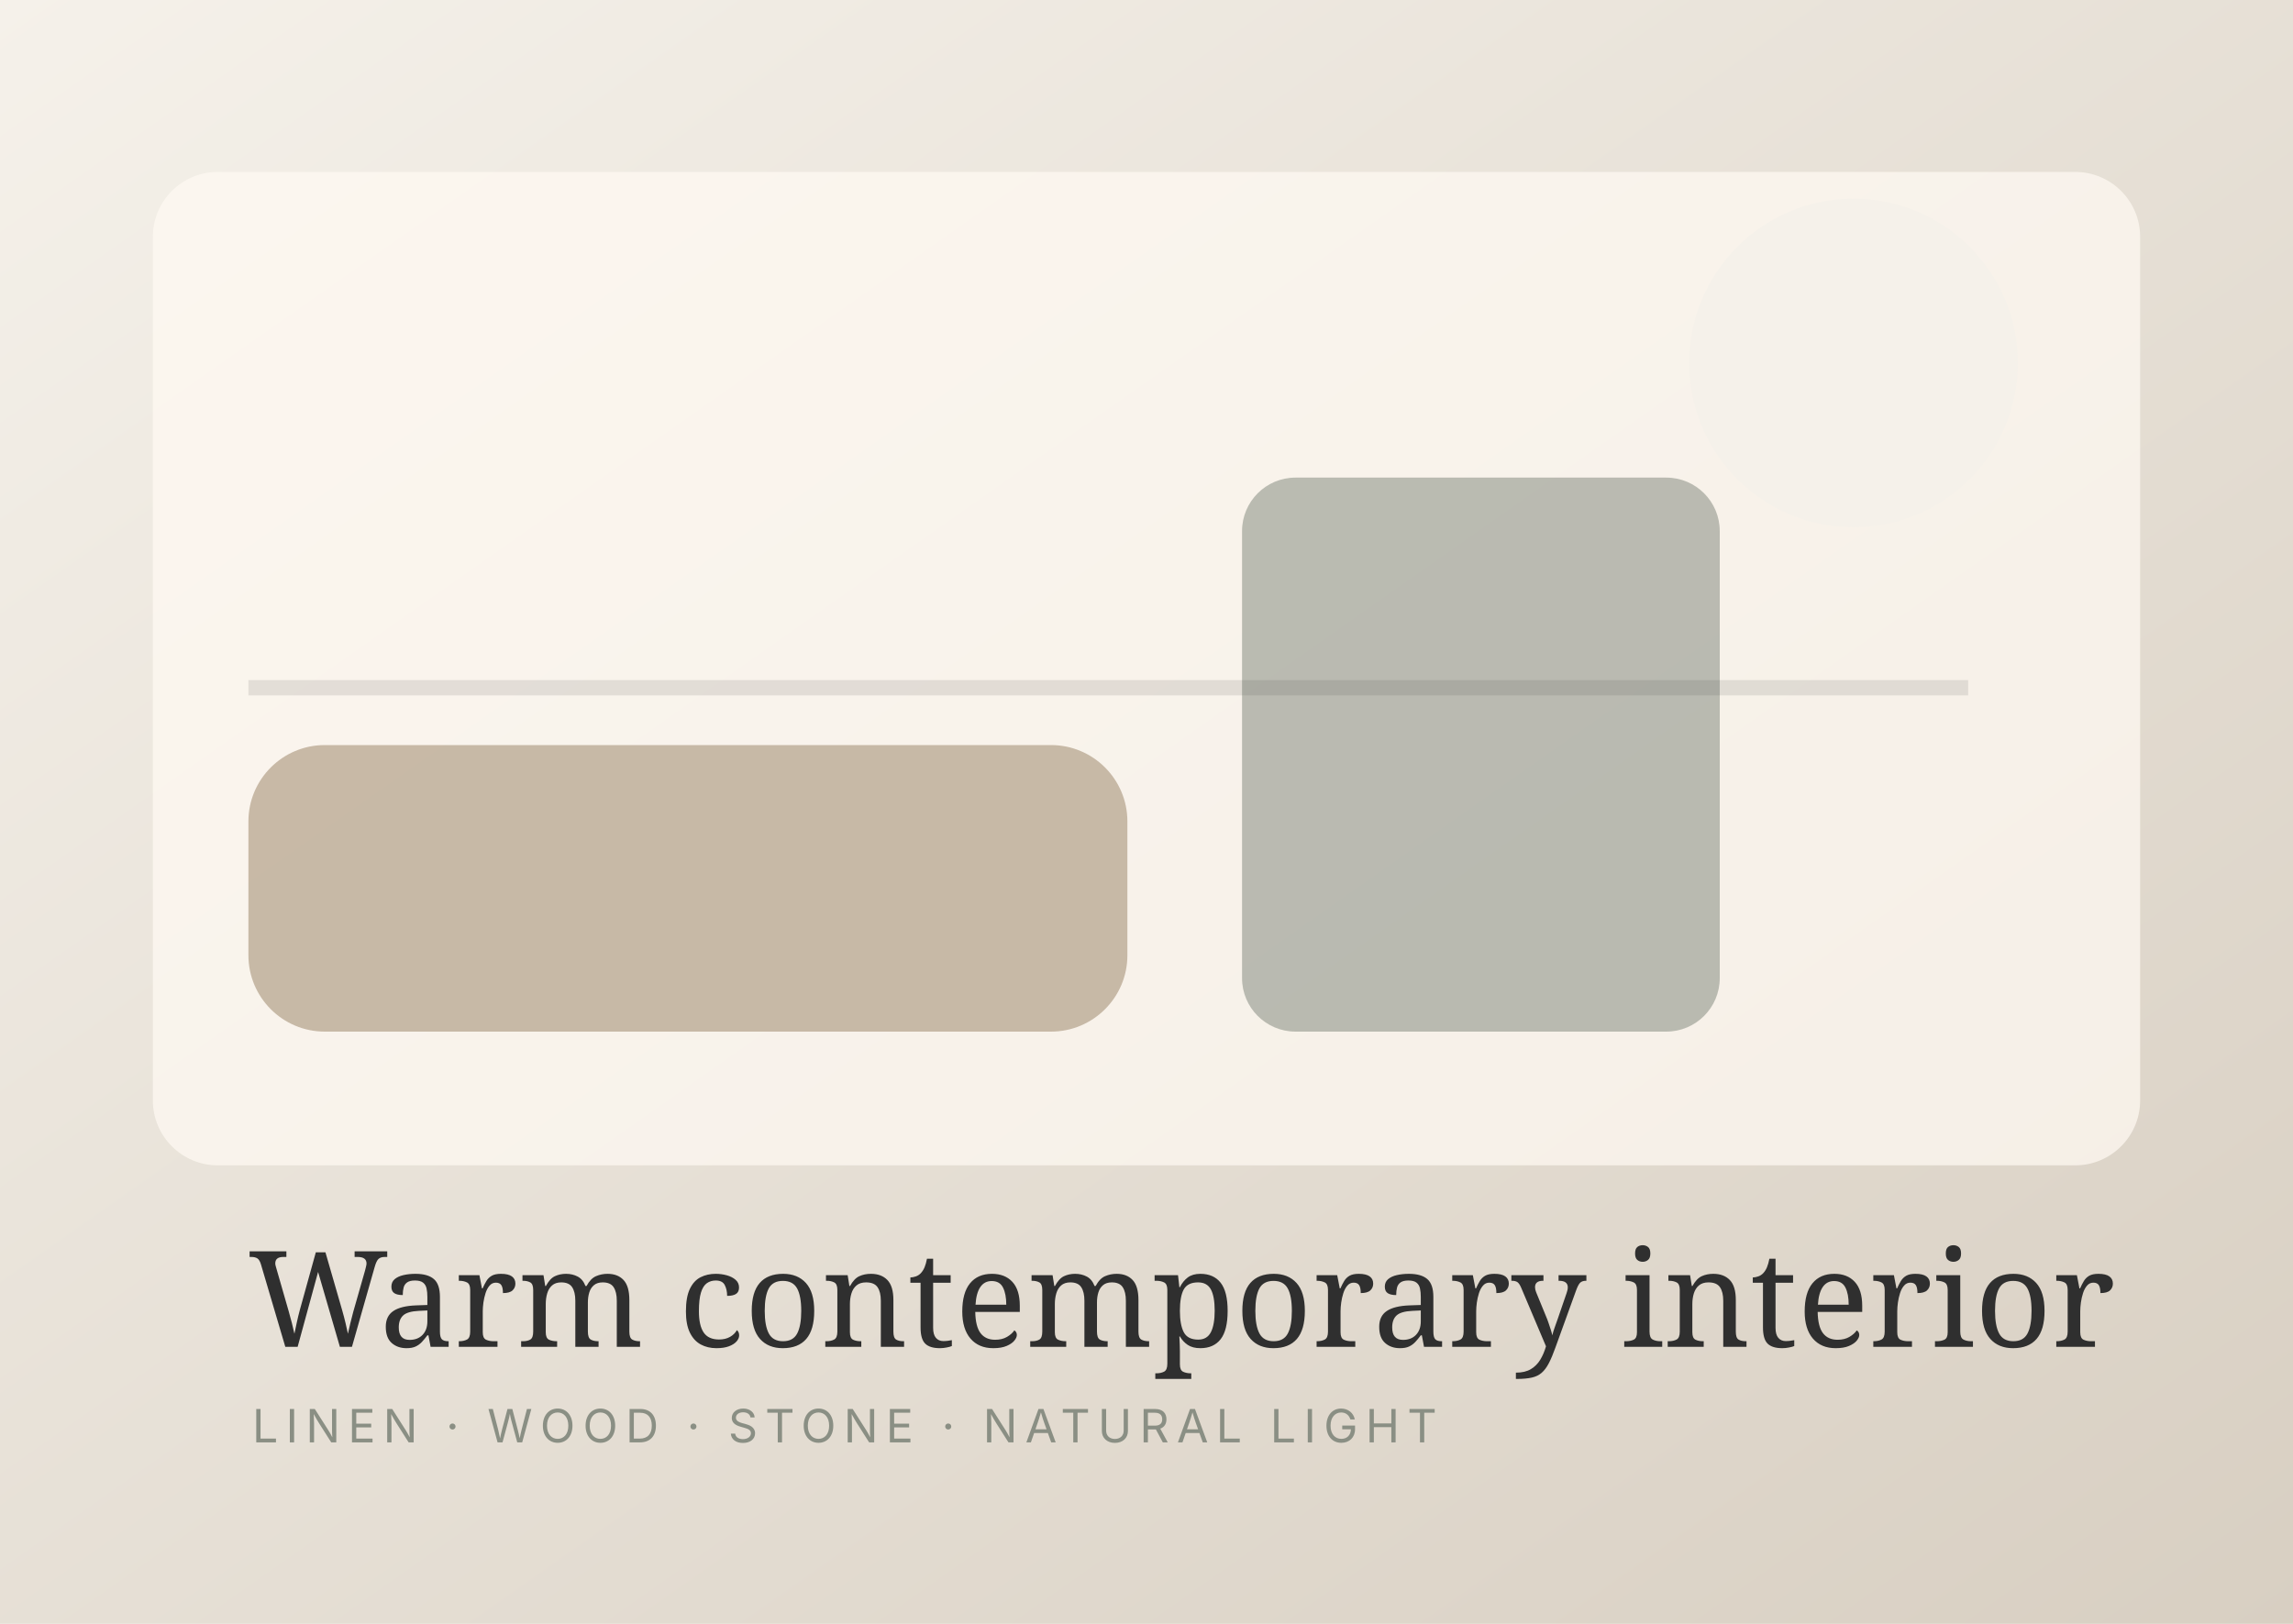
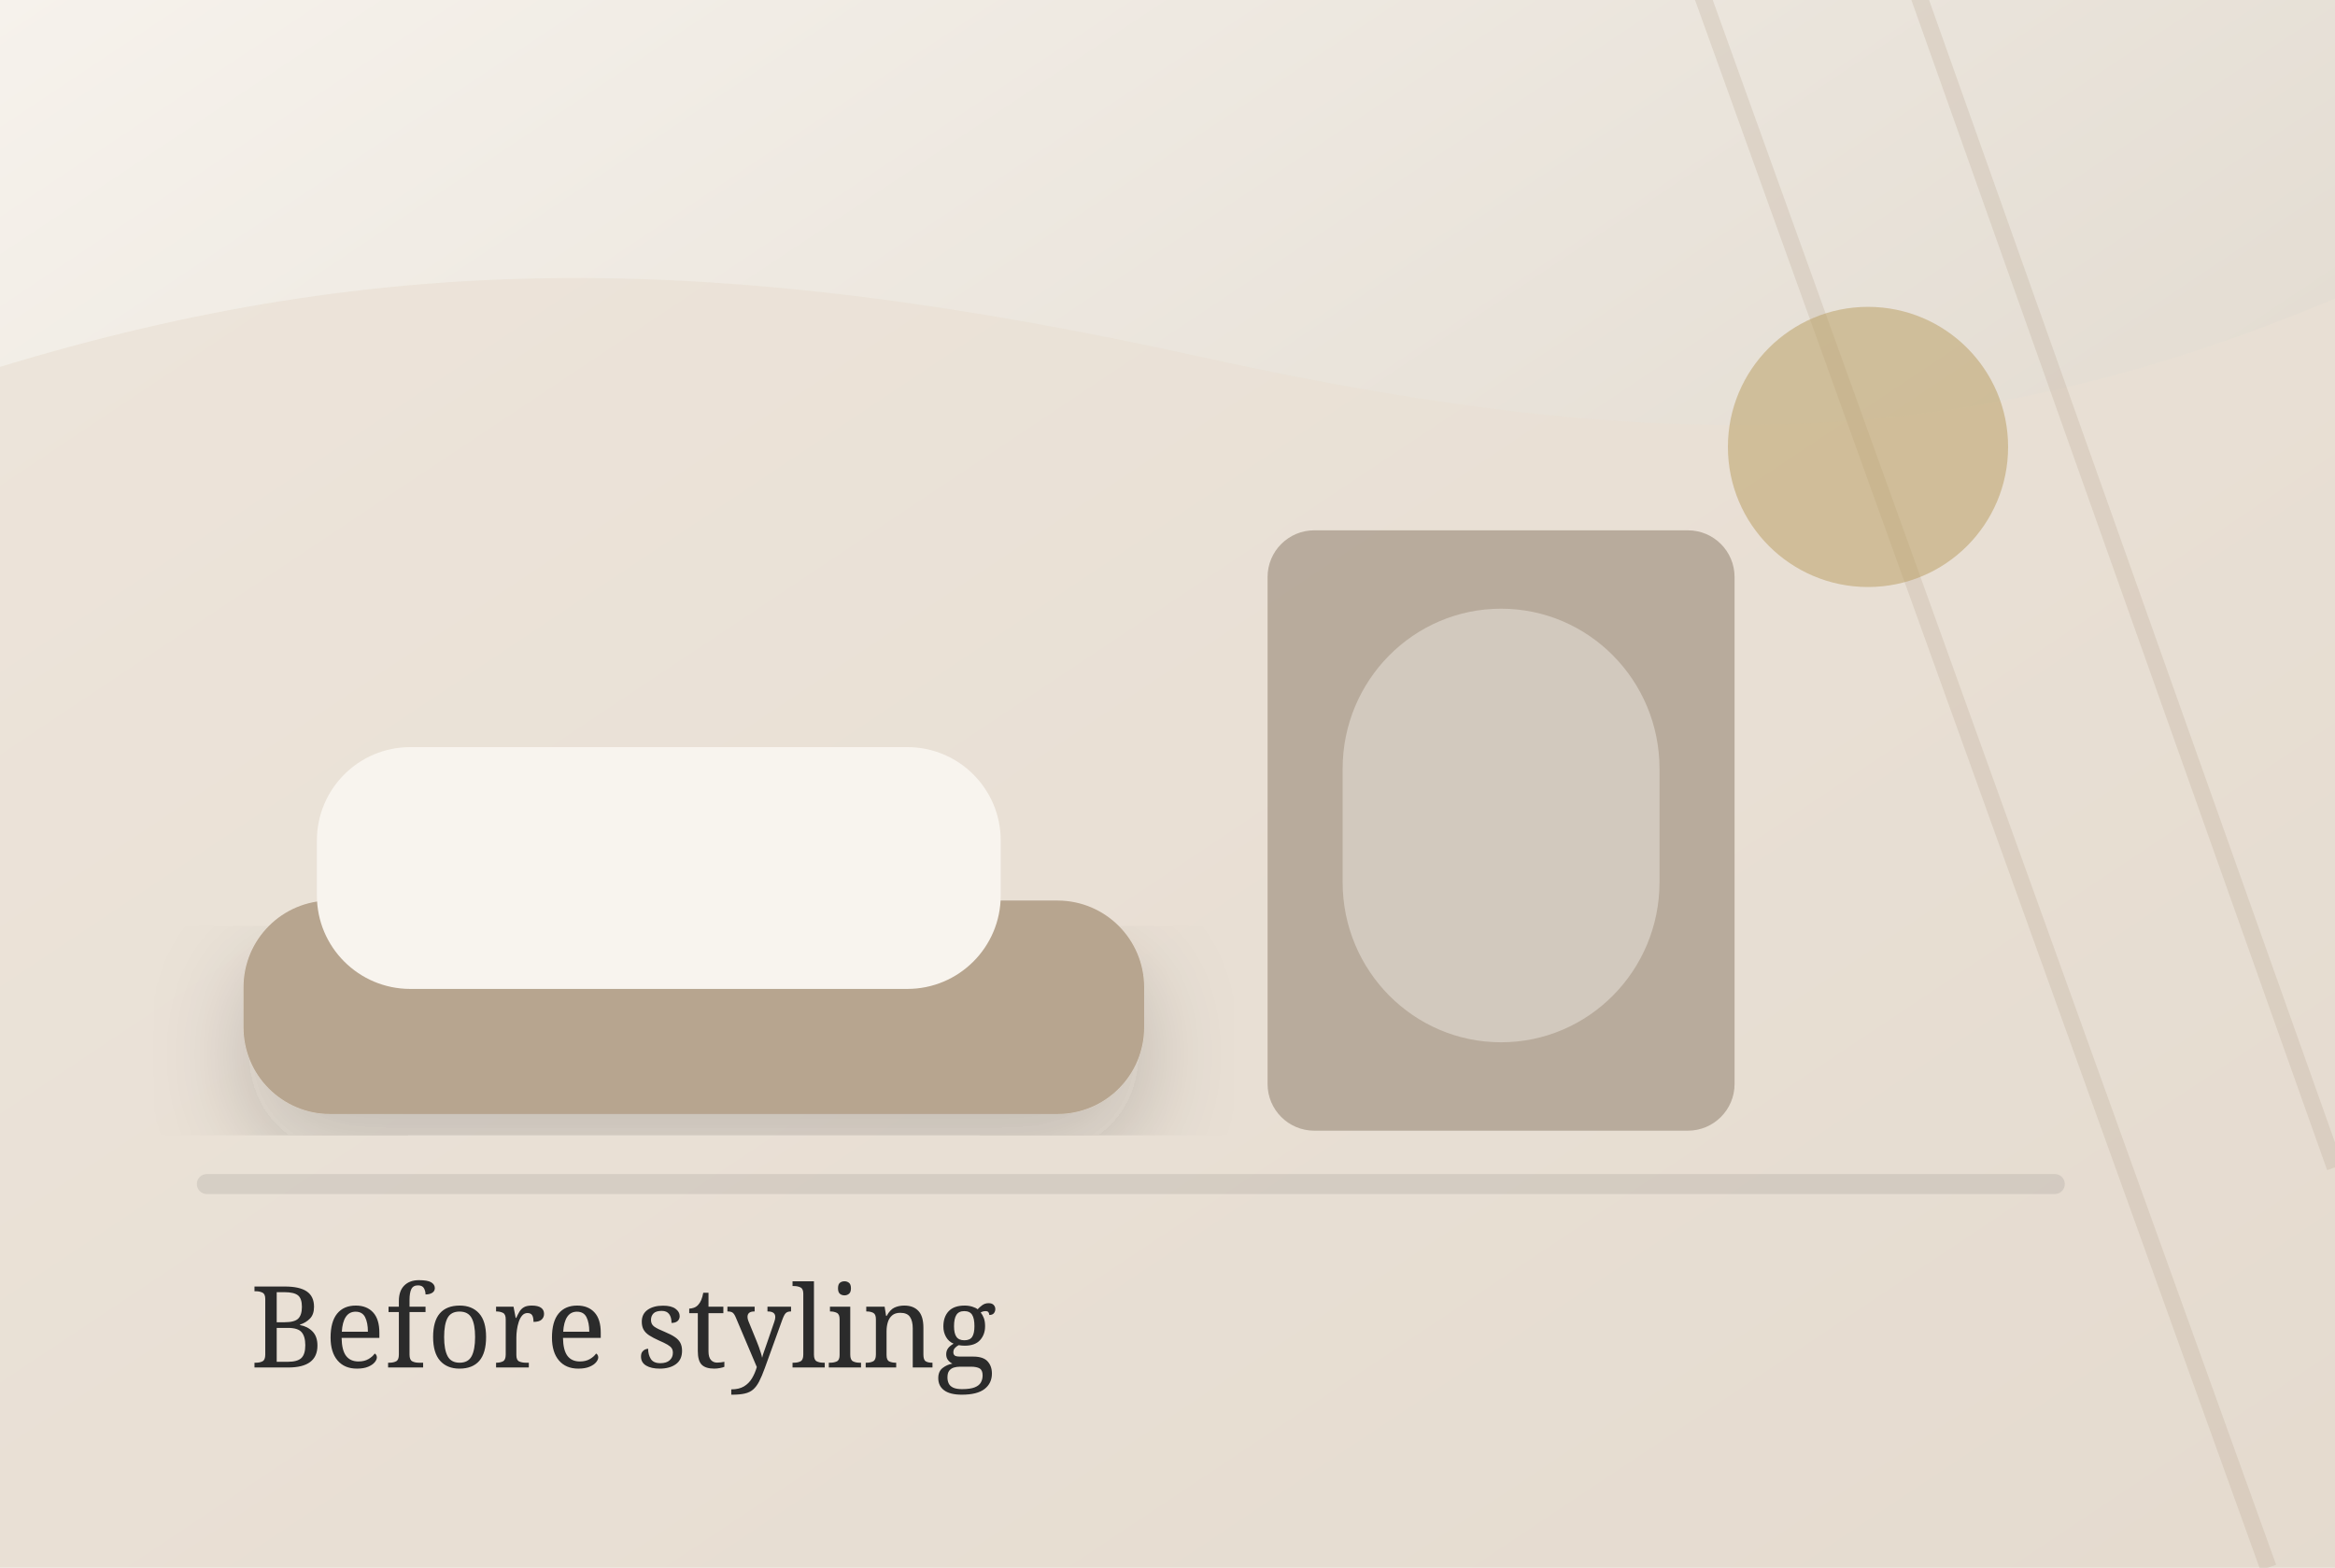
- <svg xmlns="http://www.w3.org/2000/svg" width="1200" height="850" viewBox="0 0 1200 850">
+ <svg xmlns="http://www.w3.org/2000/svg" width="1400" height="940" viewBox="0 0 1400 940">
  <defs>
-     <linearGradient id="g" x1="0" x2="1" y1="0" y2="1">
-       <stop stop-color="#F5F1EA" />
+     <linearGradient id="wall" x1="0" x2="1" y1="0" y2="1">
+       <stop stop-color="#F6F2EC" />
      <stop offset="1" stop-color="#D8CFC2" />
    </linearGradient>
+     <filter id="shadow">
+       <feDropShadow dx="0" dy="28" stdDeviation="28" flood-color="#2B2B2B" flood-opacity=".18" />
+     </filter>
  </defs>
-   <rect width="1200" height="850" fill="url(#g)" />
-   <rect x="80" y="90" width="1040" height="520" rx="34" fill="#fffaf3" opacity=".72" />
-   <rect x="130" y="390" width="460" height="150" rx="40" fill="#B7A58F" opacity=".75" />
-   <rect x="650" y="250" width="250" height="290" rx="28" fill="#8A8F84" opacity=".56" />
-   <circle cx="970" cy="190" r="86" fill="#F5F1EA" />
-   <path d="M130 360h900" stroke="#2F2F2F" opacity=".12" stroke-width="8" />
-   <text x="130" y="705" font-family="Cormorant Garamond, Georgia, serif" font-size="70" fill="#2F2F2F">Warm contemporary interior</text>
-   <text x="132" y="755" font-family="Inter, Arial" font-size="24" letter-spacing="4" fill="#8A8F84">LINEN · WOOD · STONE · NATURAL LIGHT</text>
+   <rect width="1400" height="940" fill="url(#wall)" />
+   <path d="M0 220C230 150 430 150 720 214s470 53 680-35v761H0z" fill="#E9E0D4" opacity=".7" />
+   <g opacity=".25" stroke="#B7A58F" stroke-width="10">
+     <path d="M1000-60 1360 940" />
+     <path d="M1130-60 1400 700" />
+   </g>
+   <rect x="146" y="540" width="540" height="128" rx="52" fill="#B7A58F" filter="url(#shadow)" />
+   <rect x="190" y="448" width="410" height="145" rx="56" fill="#F8F4EE" />
+   <rect x="760" y="318" width="280" height="360" rx="28" fill="#A89A8A" opacity=".75" />
+   <rect x="805" y="365" width="190" height="260" rx="96" fill="#F6F2EC" opacity=".42" />
+   <circle cx="1120" cy="268" r="84" fill="#B89B5E" opacity=".5" />
+   <rect x="118" y="704" width="1120" height="12" rx="6" fill="#2B2B2B" opacity=".1" />
+   <text x="150" y="820" font-family="Cormorant Garamond, Georgia, serif" font-size="68" fill="#2B2B2B">Before styling</text>
</svg>
